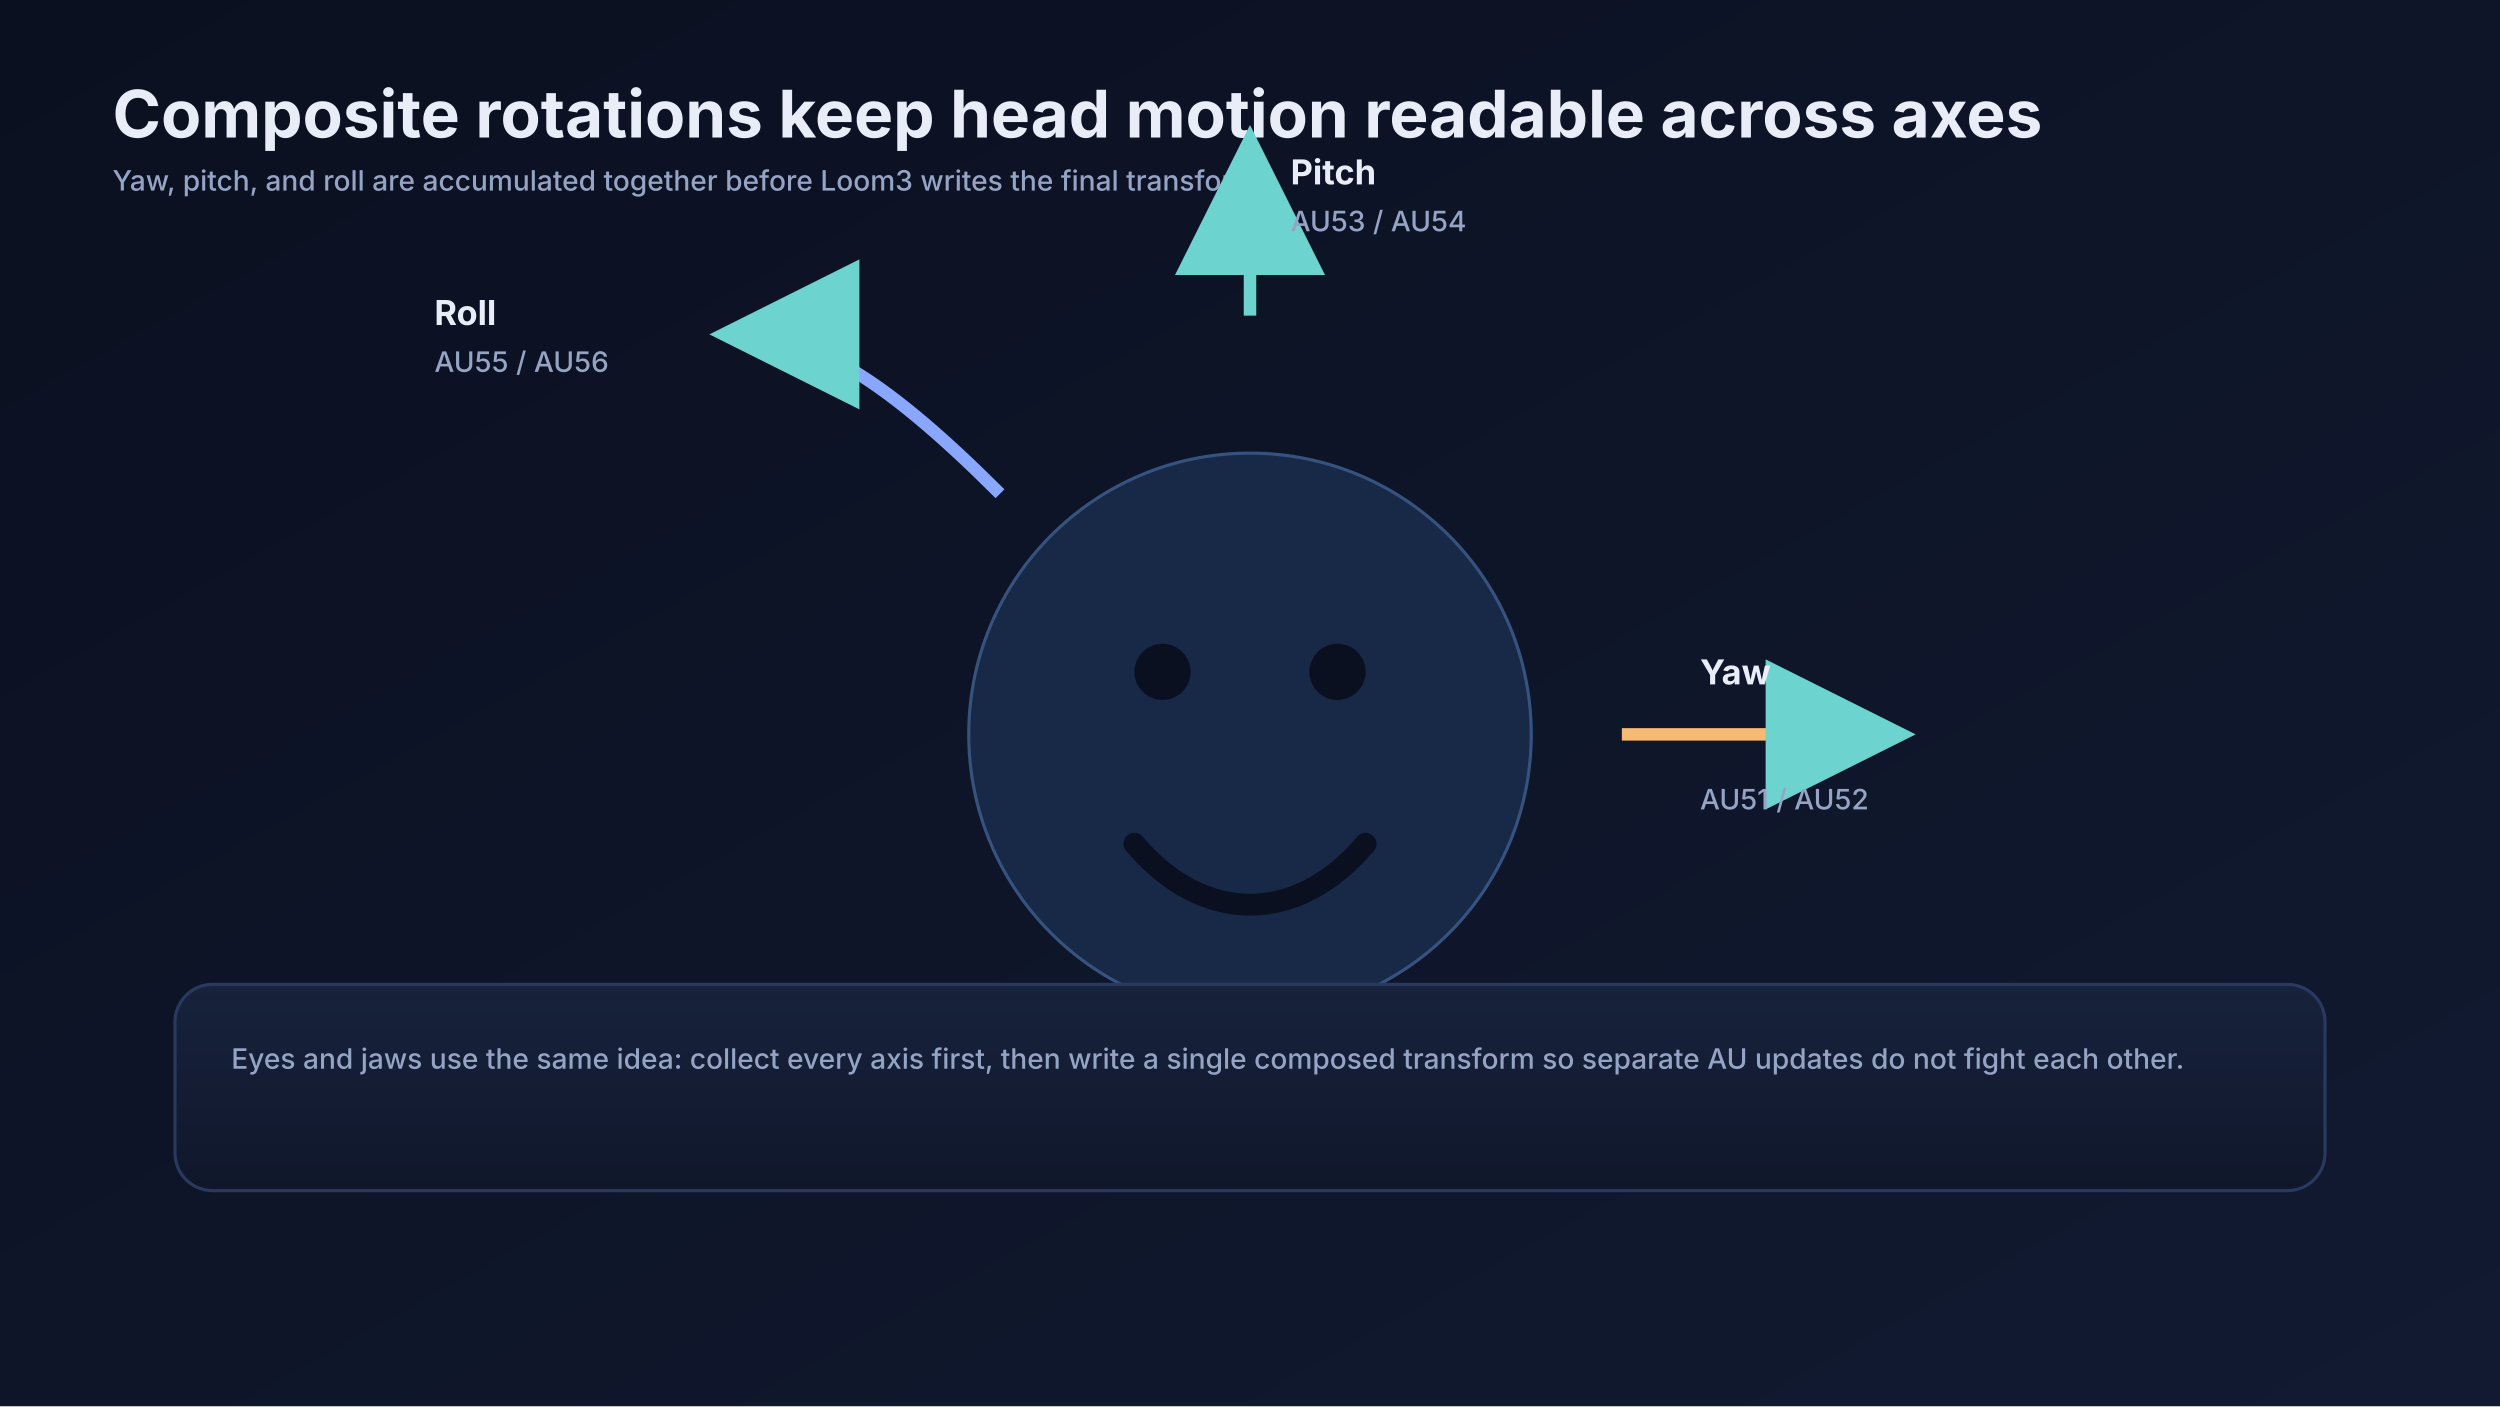
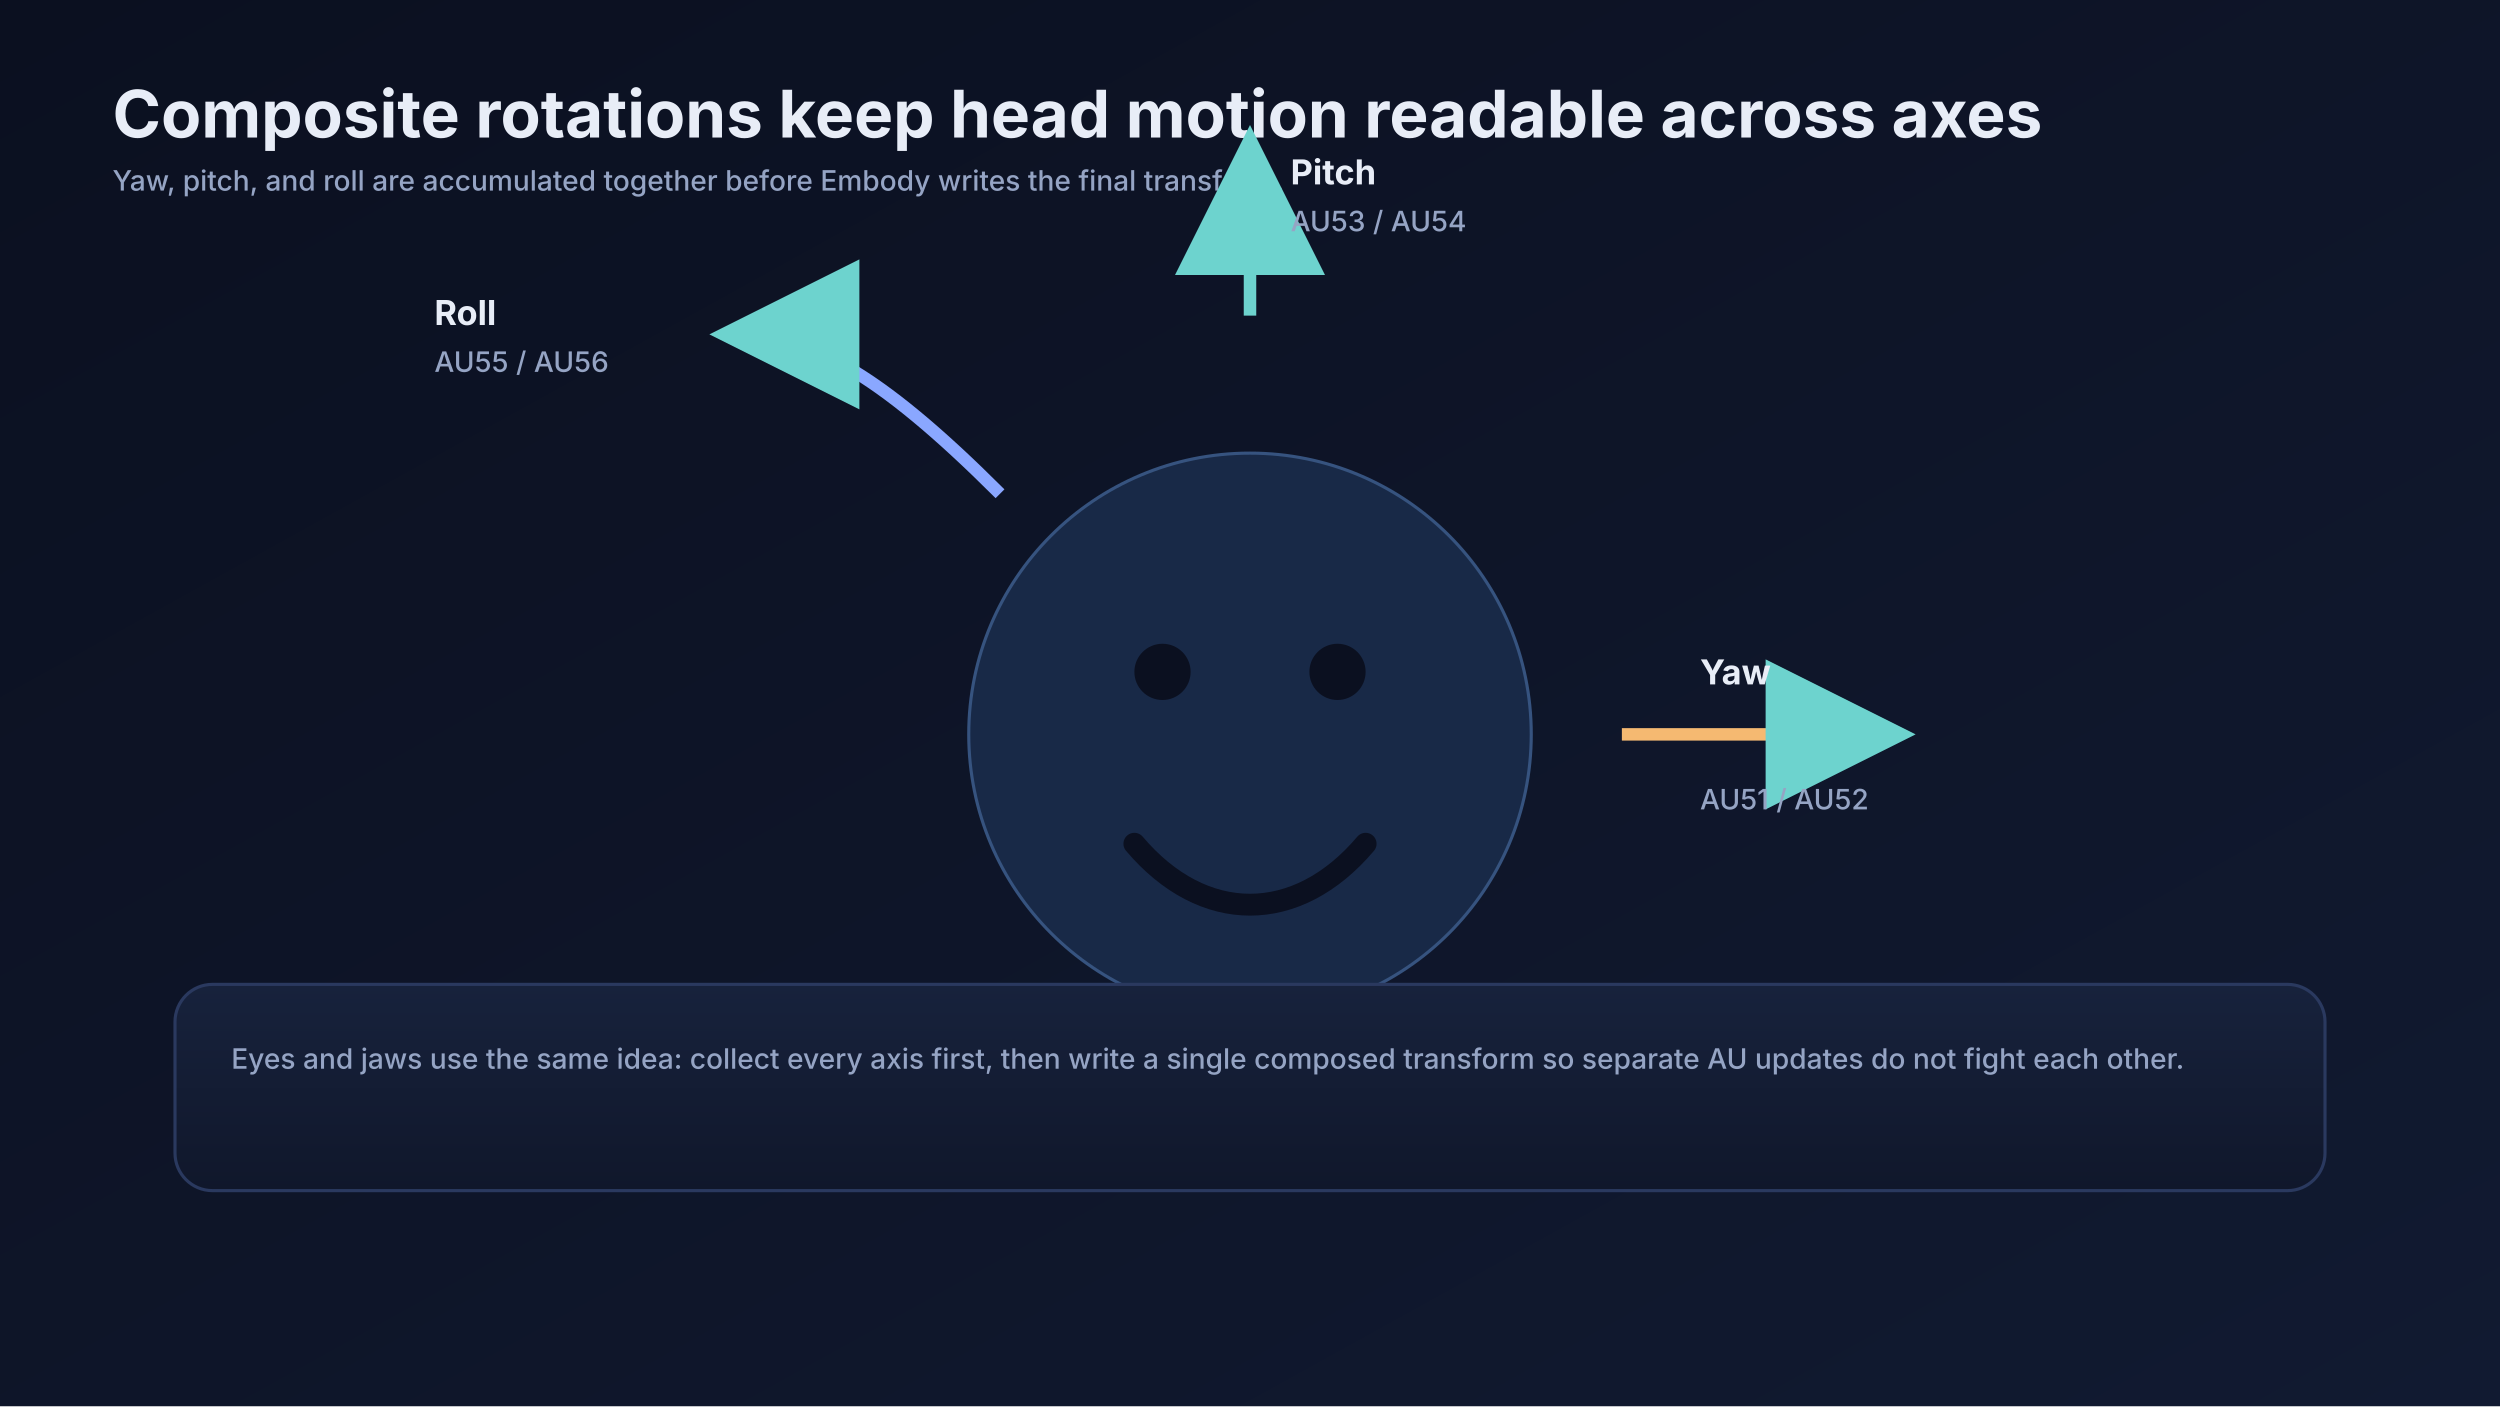
<svg xmlns="http://www.w3.org/2000/svg" width="1600" height="900" viewBox="0 0 1600 900" fill="none">
  <defs>
    <linearGradient id="bgGrad" x1="0" y1="0" x2="1" y2="1">
      <stop offset="0%" stop-color="#0b1020" />
      <stop offset="100%" stop-color="#111a31" />
    </linearGradient>
    <linearGradient id="panelGrad" x1="0" y1="0" x2="0" y2="1">
      <stop offset="0%" stop-color="#17223c" />
      <stop offset="100%" stop-color="#10172b" />
    </linearGradient>
    <filter id="shadow" x="-20%" y="-20%" width="140%" height="140%">
      <feDropShadow dx="0" dy="20" stdDeviation="30" flood-color="#000000" flood-opacity="0.35" />
    </filter>
    <marker id="arrow" markerWidth="14" markerHeight="14" refX="10" refY="6" orient="auto">
      <path d="M0,0 L12,6 L0,12 z" fill="#6dd3ce" />
    </marker>
    <style>
      .title { font: 700 42px -apple-system, BlinkMacSystemFont, 'Segoe UI', sans-serif; fill: #e8edf7; }
      .subtitle { font: 500 18px -apple-system, BlinkMacSystemFont, 'Segoe UI', sans-serif; fill: #95a4c4; }
      .label { font: 700 22px -apple-system, BlinkMacSystemFont, 'Segoe UI', sans-serif; fill: #e8edf7; }
      .body { font: 500 18px -apple-system, BlinkMacSystemFont, 'Segoe UI', sans-serif; fill: #95a4c4; }
      .mono { font: 500 20px 'SF Mono', Menlo, Monaco, Consolas, monospace; fill: #e8edf7; }
      .mono-small { font: 500 16px 'SF Mono', Menlo, Monaco, Consolas, monospace; fill: #e8edf7; }
      .tiny { font: 600 14px 'SF Mono', Menlo, Monaco, Consolas, monospace; fill: #95a4c4; }
      .chip { font: 700 18px -apple-system, BlinkMacSystemFont, 'Segoe UI', sans-serif; fill: #0b1020; }
      .card { fill: url(#panelGrad); stroke: #2a395f; stroke-width: 2; rx: 24; }
    </style>
  </defs>
  <rect width="1600" height="900" fill="url(#bgGrad)" />
  <text x="72" y="88" class="title">Composite rotations keep head motion readable across axes</text>
-   <text x="72" y="122" class="subtitle">Yaw, pitch, and roll are accumulated together before Loom3 writes the final transform.</text>
+   <text x="72" y="122" class="subtitle">Yaw, pitch, and roll are accumulated together before Embody writes the final transform.</text>
  <circle cx="800" cy="470" r="180" fill="#182947" stroke="#36537f" stroke-width="2" />
  <circle cx="744" cy="430" r="18" fill="#0b1020" />
  <circle cx="856" cy="430" r="18" fill="#0b1020" />
  <path d="M726 540 C770 592 830 592 874 540" stroke="#0b1020" stroke-width="14" stroke-linecap="round" fill="none" />
  <path d="M800 202 L800 96" stroke="#6dd3ce" stroke-width="8" marker-end="url(#arrow)" />
  <text x="826" y="118" class="label">Pitch</text>
  <text x="826" y="148" class="body">AU53 / AU54</text>
  <path d="M1038 470 C1088 470 1158 470 1210 470" stroke="#f5b971" stroke-width="8" marker-end="url(#arrow)" />
  <text x="1088" y="438" class="label">Yaw</text>
  <text x="1088" y="518" class="body">AU51 / AU52</text>
  <path d="M640 316 C560 236 516 214 470 214" stroke="#8aa7ff" stroke-width="8" marker-end="url(#arrow)" />
  <text x="278" y="208" class="label">Roll</text>
  <text x="278" y="238" class="body">AU55 / AU56</text>
  <rect x="112" y="630" width="1376" height="132" rx="24" fill="url(#panelGrad)" stroke="#2a395f" stroke-width="2" />
  <text x="148" y="684" class="body">Eyes and jaws use the same idea: collect every axis first, then write a single composed transform so separate AU updates do not fight each other.</text>
</svg>
